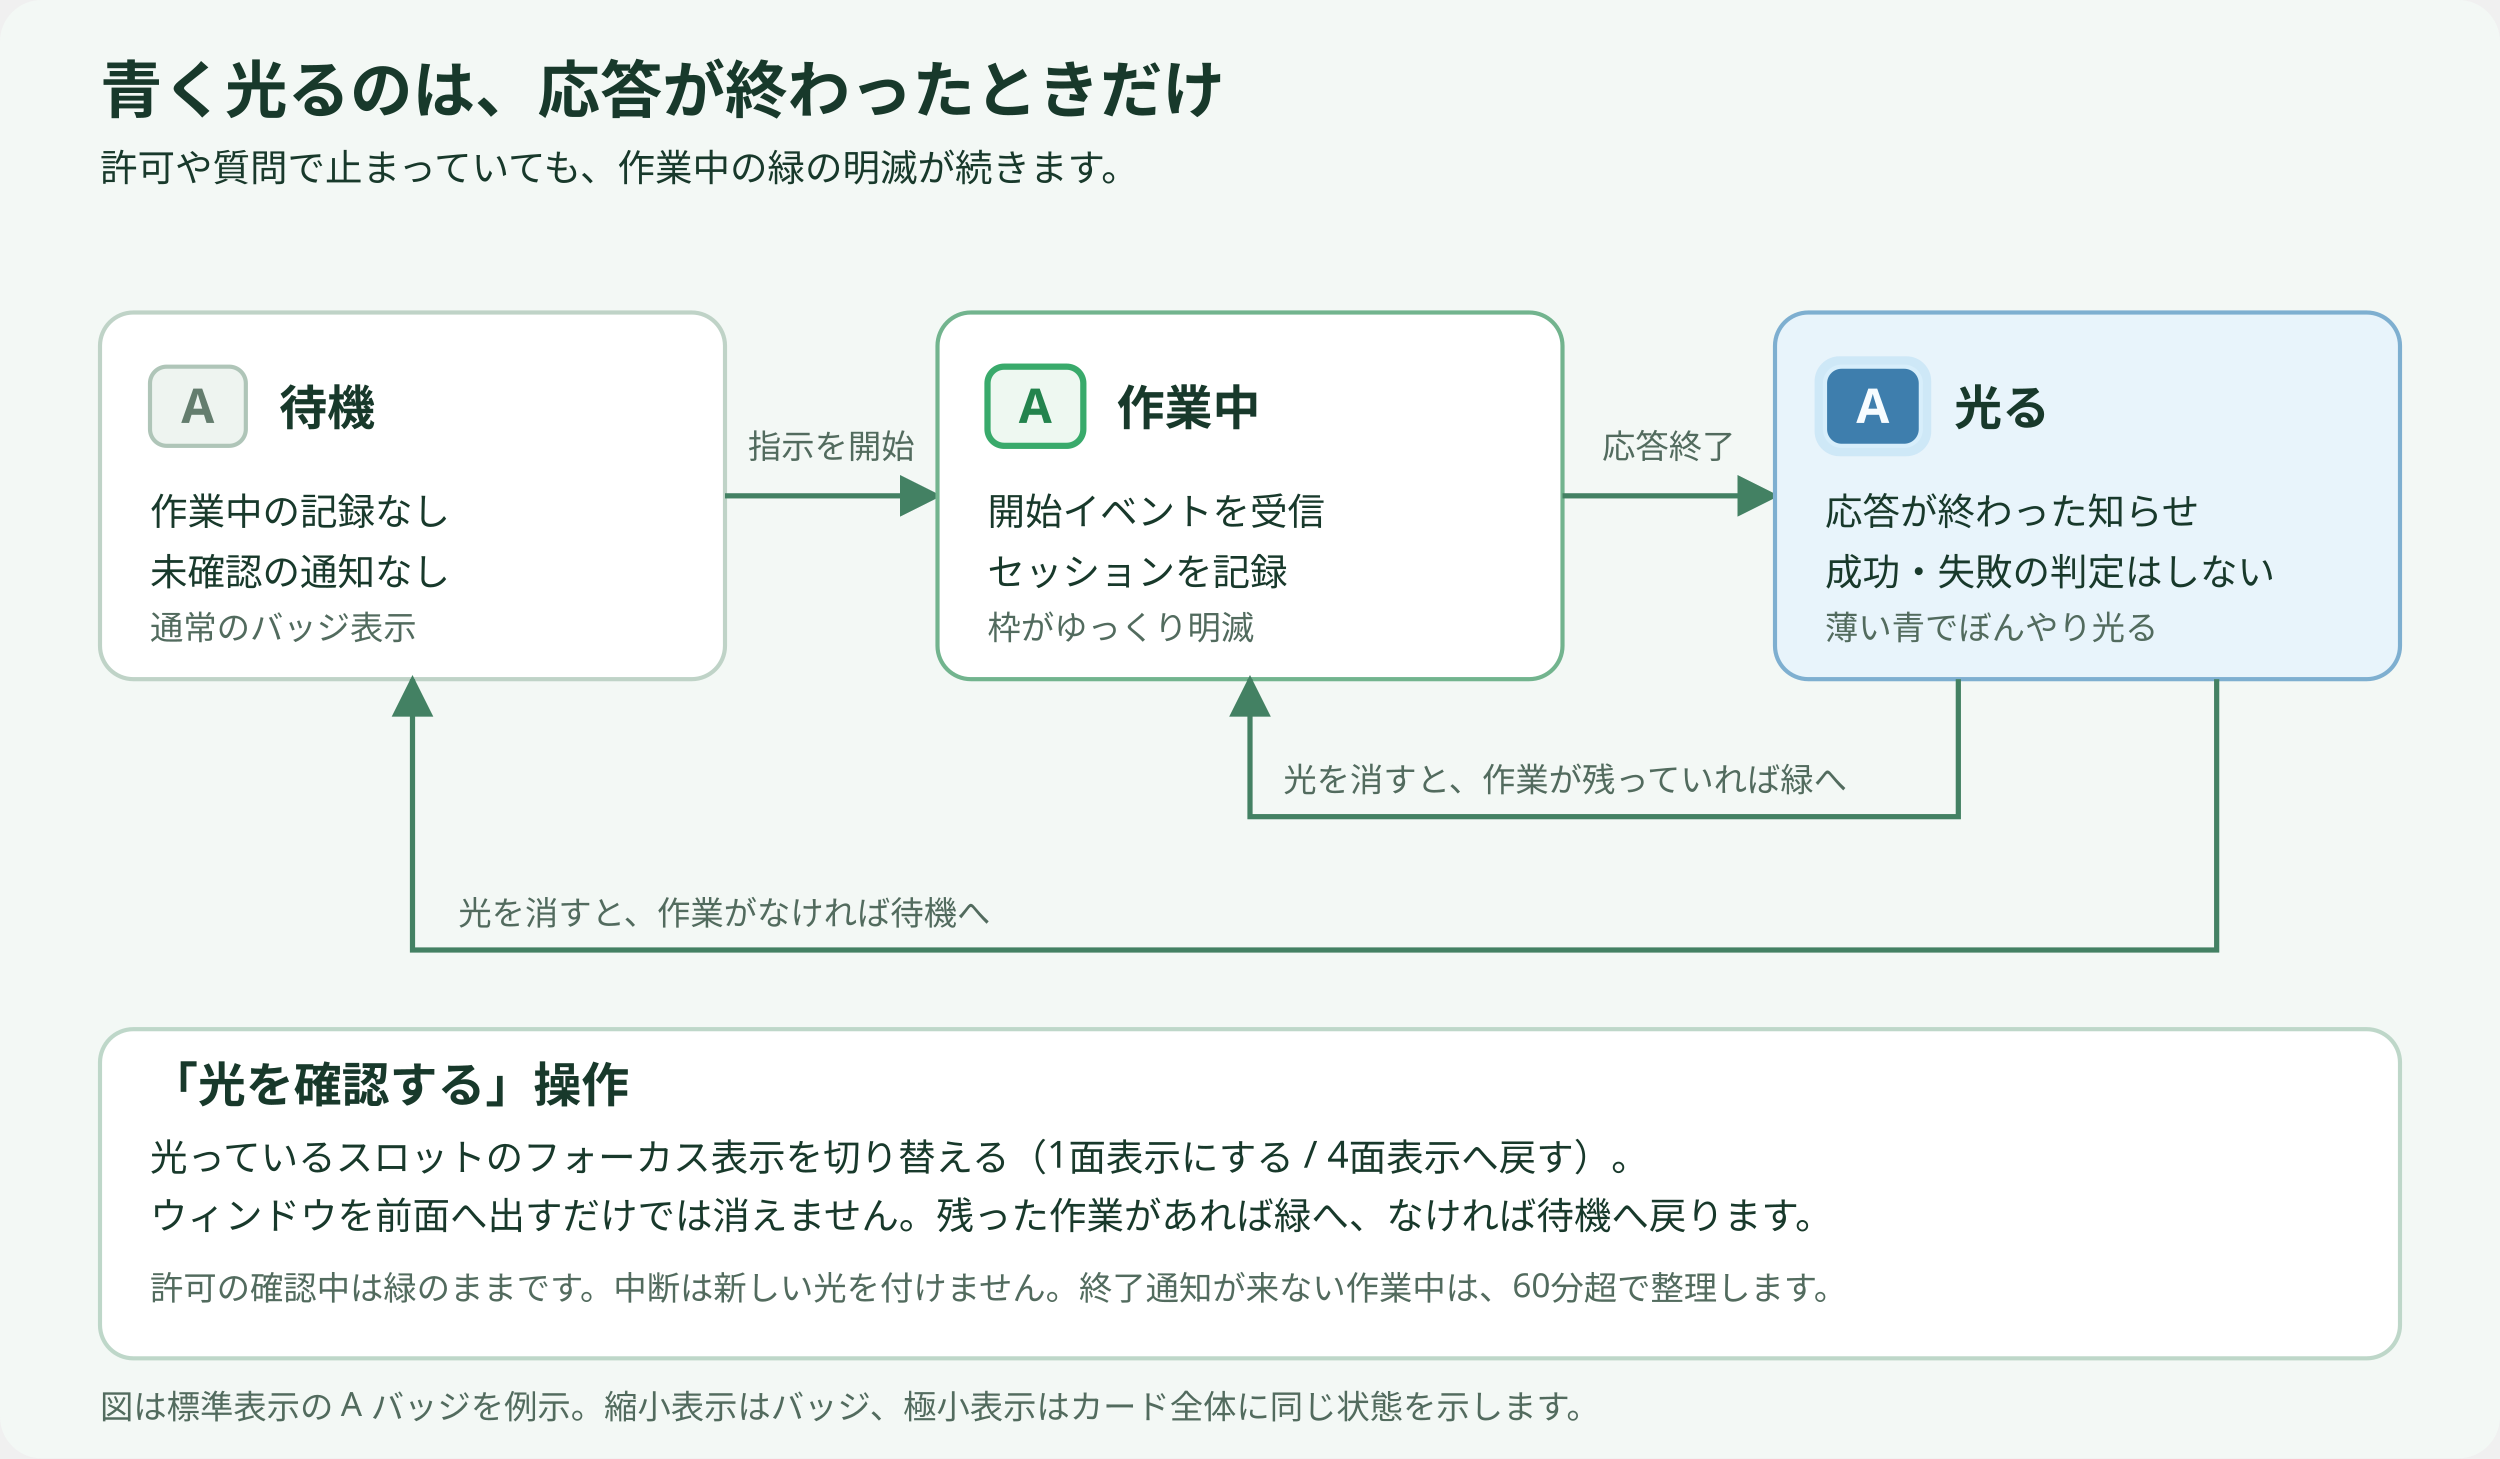
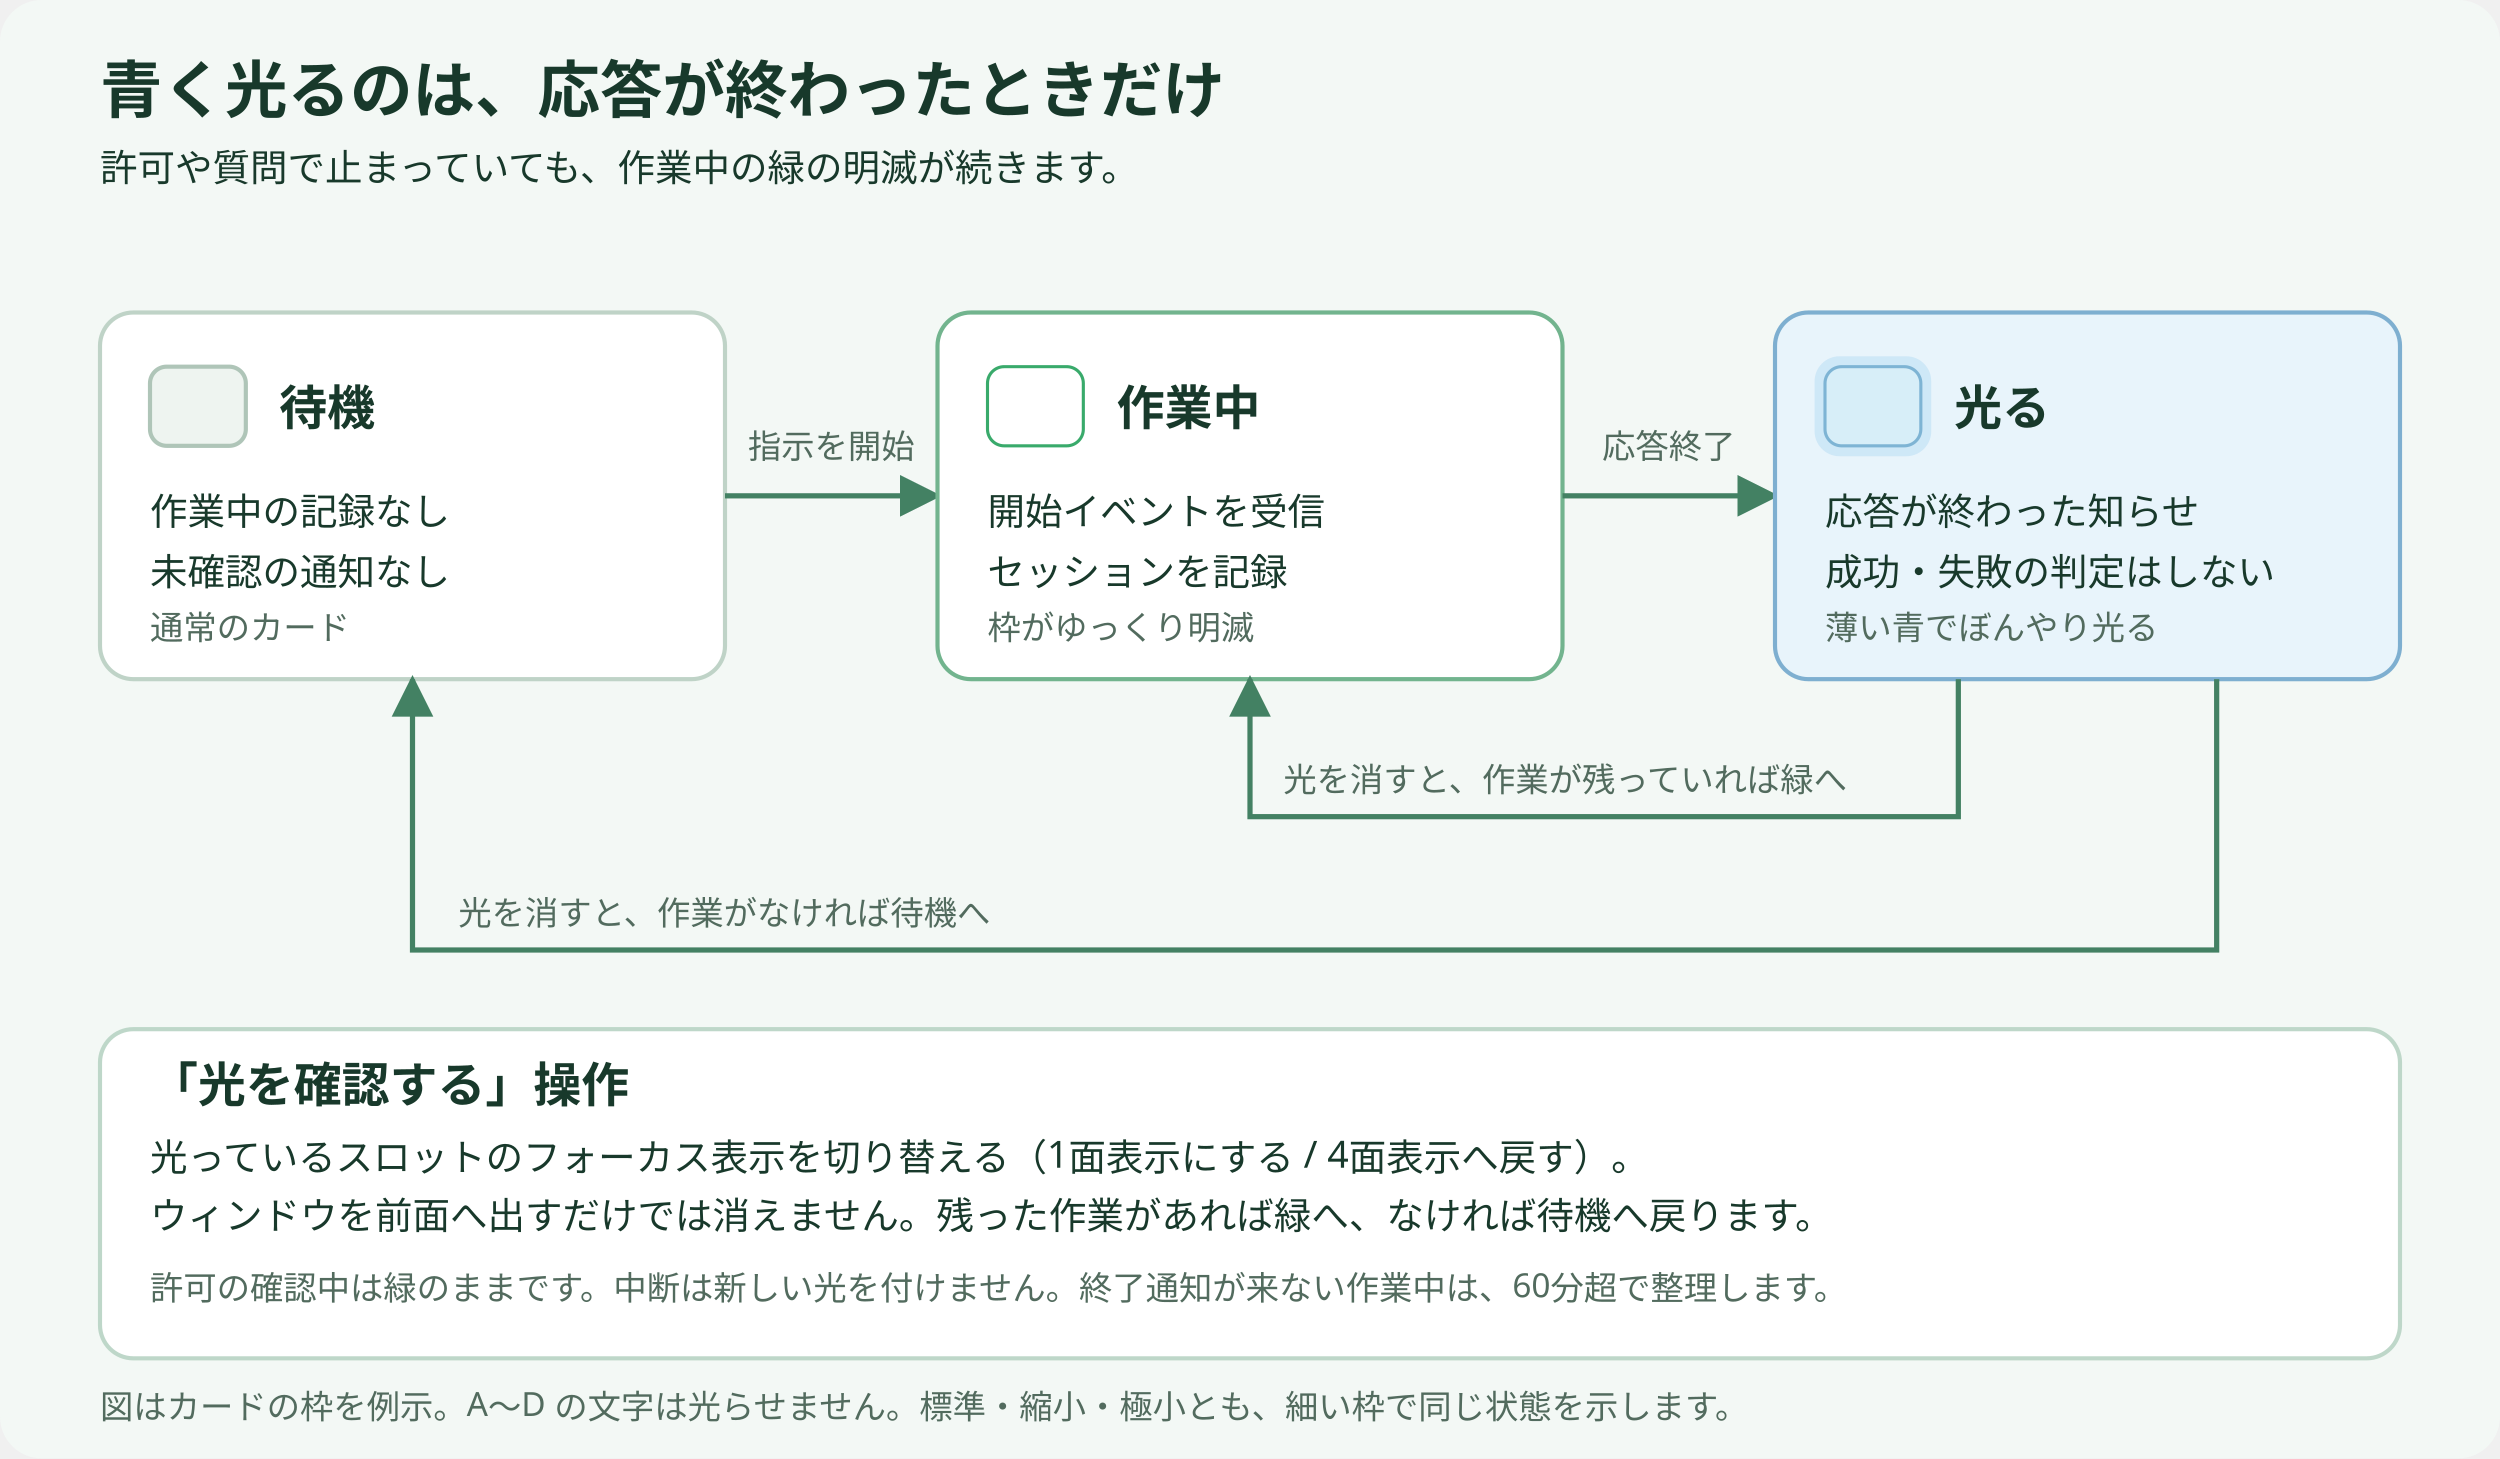
<svg xmlns="http://www.w3.org/2000/svg" width="1200" height="700" viewBox="0 0 1200 700" role="img" aria-labelledby="title desc">
  <defs>
    <marker id="arrow" viewBox="0 0 10 10" refX="9" refY="5" markerWidth="8" markerHeight="8" orient="auto-start-reverse">
      <path d="M0 0 L10 5 L0 10 Z" fill="#438163" />
    </marker>
    <style>
      text { font-family: "Yu Gothic UI", "Meiryo", sans-serif; fill: #18392b; }
      .title { font-size: 30px; font-weight: 700; }
      .heading { font-size: 23px; font-weight: 700; }
      .body { font-size: 18px; }
      .small { font-size: 16px; fill: #526b5e; }
      .line { fill: none; stroke: #438163; stroke-width: 2.5; marker-end: url(#arrow); }
    </style>
  </defs>
  <rect width="1200" height="700" rx="20" fill="#f3f8f5" />
  <text x="48" y="54" class="title">青く光るのは、応答が終わったときだけ</text>
  <text x="48" y="87" class="body">許可や質問で止まっていても、作業中の緑の明滅が続きます。</text>
  <rect x="48" y="150" width="300" height="176" rx="16" fill="#ffffff" stroke="#bfd3c7" stroke-width="2" />
  <rect x="72" y="176" width="46" height="38" rx="8" fill="#eef4f0" stroke="#afc5b8" stroke-width="2" />
-   <text x="87" y="203" class="heading" style="fill:#647d6e">A</text>
  <text x="134" y="204" class="heading">待機</text>
  <text x="72" y="252" class="body">作業中の記録なし</text>
  <text x="72" y="281" class="body">未確認の通知なし</text>
-   <text x="72" y="307" class="small">通常のバッジ表示</text>
+   <text x="72" y="307" class="small">通常のカード</text>
  <path d="M348 238 H450" class="line" />
  <text x="399" y="220" class="small" text-anchor="middle">指示を開始</text>
  <rect x="450" y="150" width="300" height="176" rx="16" fill="#ffffff" stroke="#72b48e" stroke-width="2" />
-   <rect x="474" y="176" width="46" height="38" rx="8" fill="#eef8f1" stroke="#39aa6b" stroke-width="3" />
-   <text x="489" y="203" class="heading" style="fill:#23834d">A</text>
+   <rect x="474" y="176" width="46" height="38" rx="8" fill="none" stroke="#39aa6b" stroke-width="1.5" />
  <text x="536" y="204" class="heading">作業中</text>
  <text x="474" y="252" class="body">開始イベントを受信</text>
  <text x="474" y="281" class="body">セッションを記録</text>
  <text x="474" y="307" class="small">枠がゆっくり明滅</text>
  <path d="M750 238 H852" class="line" />
  <text x="801" y="220" class="small" text-anchor="middle">応答終了</text>
  <rect x="852" y="150" width="300" height="176" rx="16" fill="#e8f4fb" stroke="#7eafd0" stroke-width="2" />
  <rect x="871" y="171" width="56" height="48" rx="12" fill="#9fd0f0" opacity="0.35" />
-   <rect x="876" y="176" width="46" height="38" rx="8" fill="#3E7EAD" stroke="#D7EEFB" stroke-width="2" />
-   <text x="891" y="203" class="heading" style="fill:#F7FCFF">A</text>
+   <rect x="876" y="176" width="46" height="38" rx="8" fill="#d7eef8" stroke="#7eb4d4" stroke-width="1.5" />
  <text x="938" y="204" class="heading">光る</text>
  <text x="876" y="252" class="body">応答が終わった知らせ</text>
  <text x="876" y="281" class="body">成功・失敗の判定はしない</text>
  <text x="876" y="307" class="small">薄い青でぼんやり光る</text>
  <path d="M940 326 V392 H600 V326" class="line" />
  <text x="616" y="380" class="small">光を消すと、作業が残っていれば緑へ</text>
  <path d="M1064 326 V456 H198 V326" class="line" />
  <text x="220" y="444" class="small">光を消すと、作業がなければ待機へ</text>
  <rect x="48" y="494" width="1104" height="158" rx="16" fill="#ffffff" stroke="#bed7c9" stroke-width="2" />
  <text x="72" y="529" class="heading">「光を確認する」操作</text>
  <text x="72" y="562" class="body">光っているスロットのフォーカス表示を切り替える（1面表示にする / 4面表示へ戻す）。</text>
  <text x="72" y="590" class="body">ウィンドウを前面へ出すだけでは消えません。残った作業があれば緑へ、なければ待機へ戻ります。</text>
  <text x="72" y="624" class="small">許可の確認中は緑のままです。中断は新しい光を付けません。終了通知が来ない作業中は、60分超で整理します。</text>
-   <text x="48" y="681" class="small">図は標準表示の A バッジを例示。縮小表示はバッジ、極小表示はカード全体に同じ状態を示します。</text>
+   <text x="48" y="681" class="small">図はカードの枠を例示。A〜D の文字は光らせません。標準・縮小・極小とも、細い枠で同じ状態を示します。</text>
</svg>
